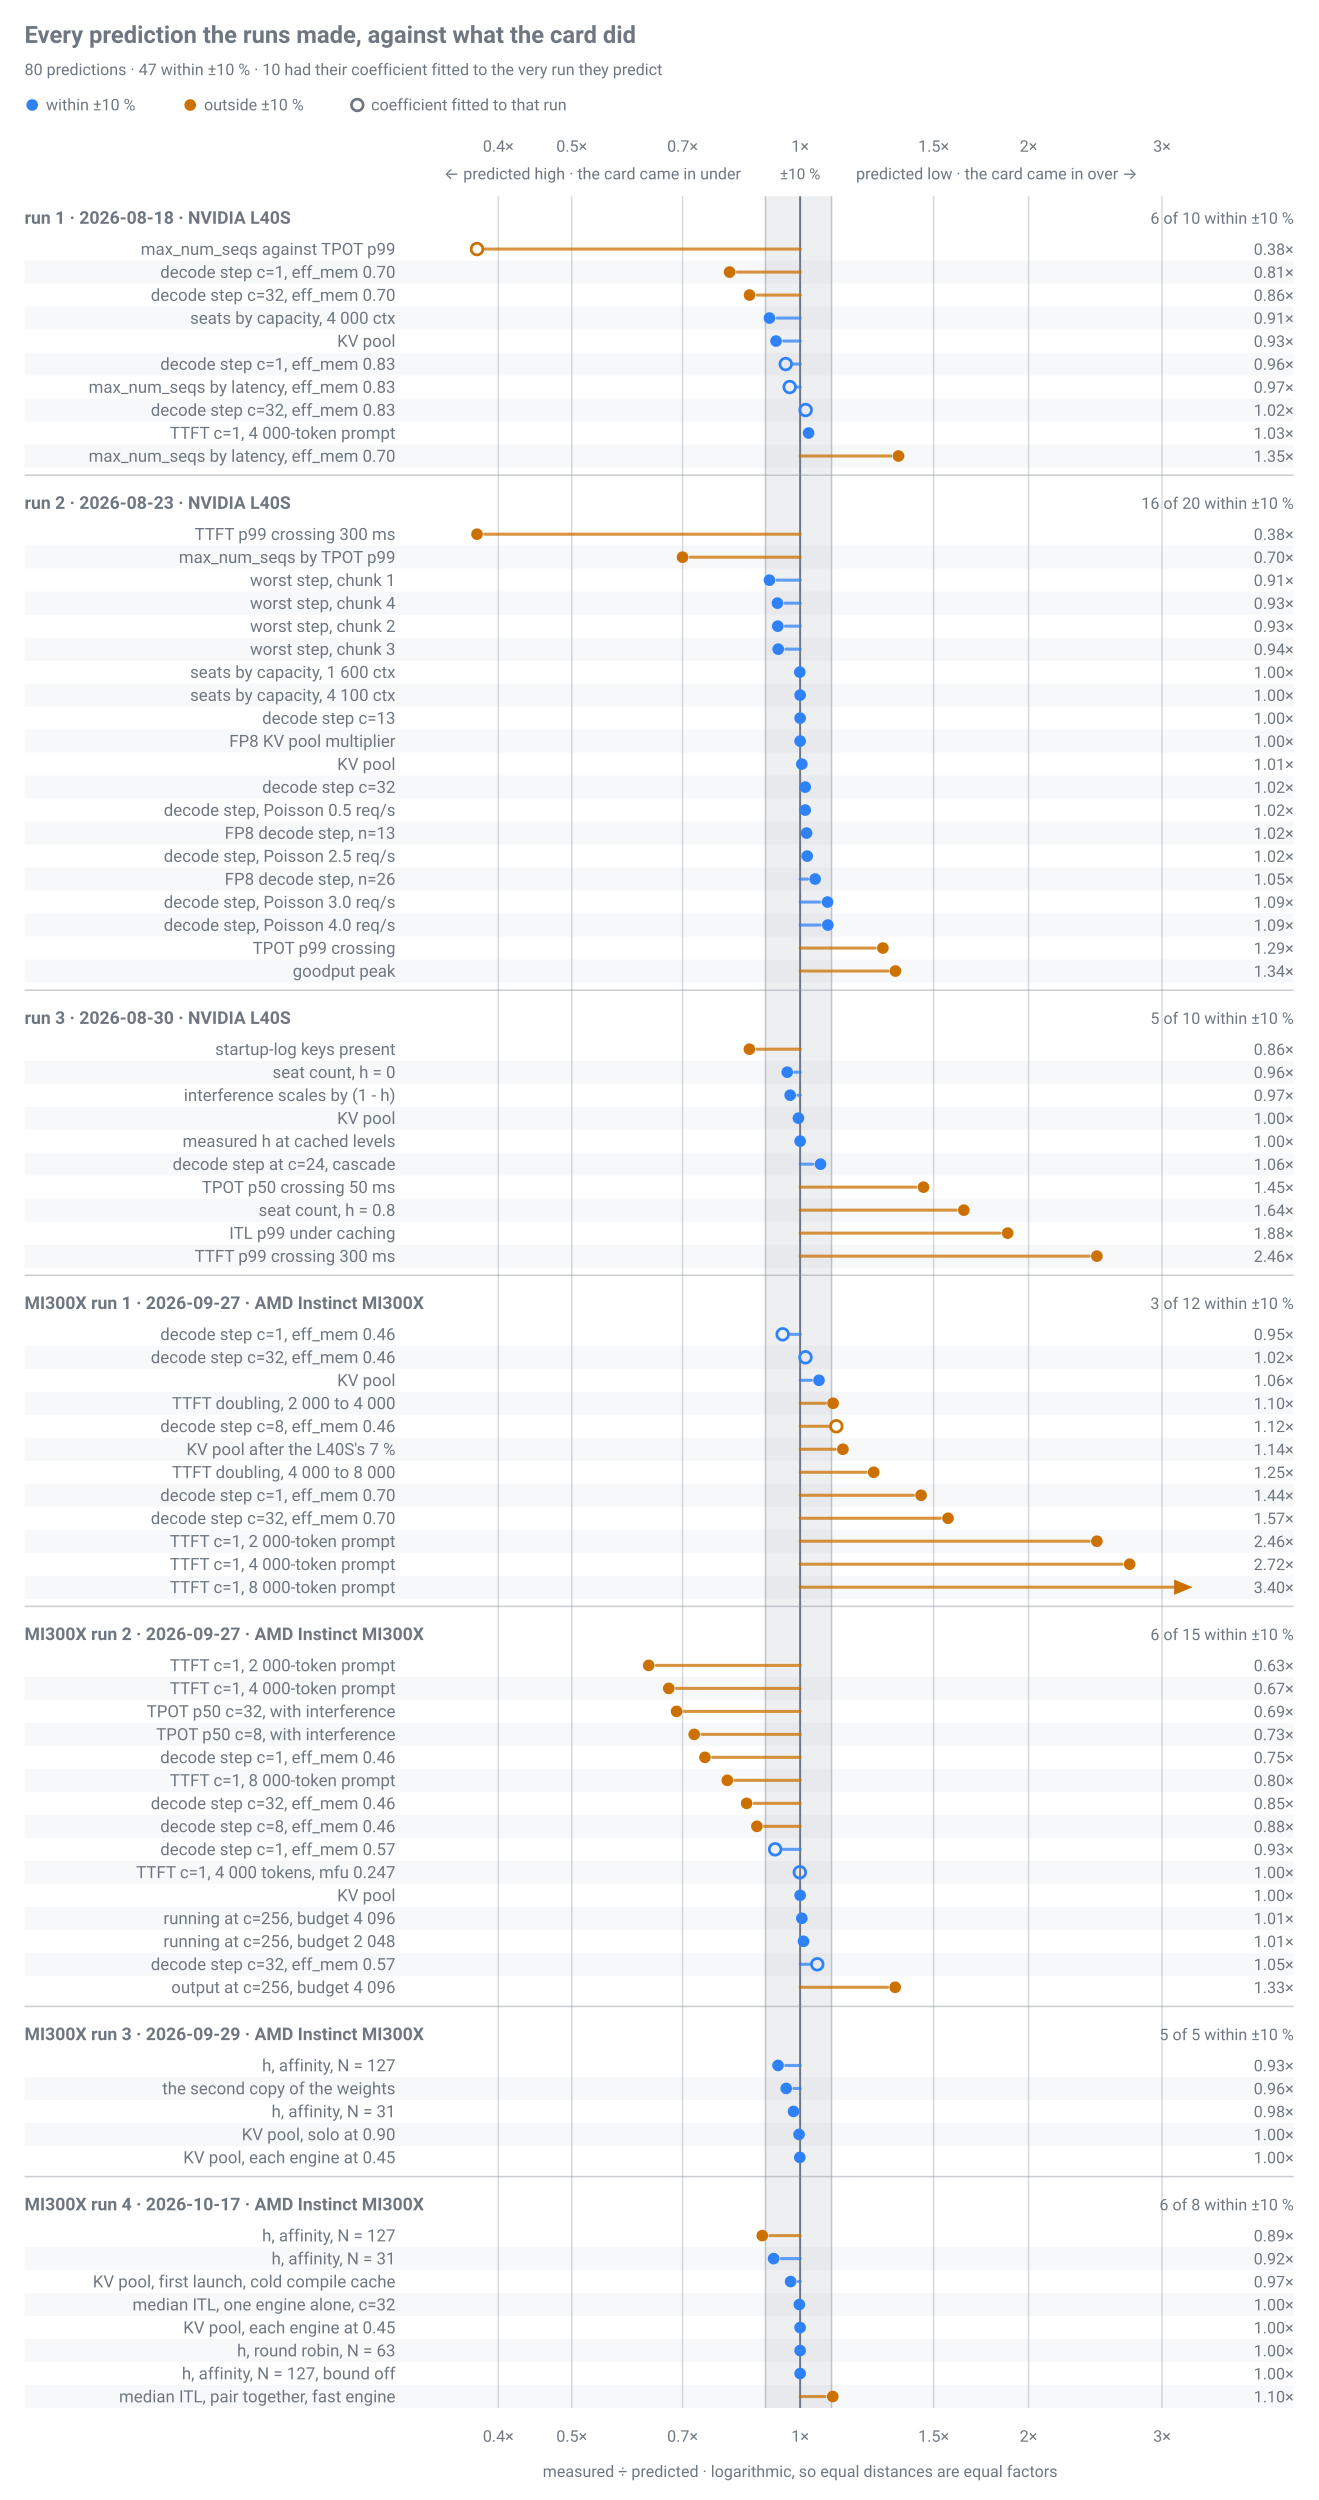
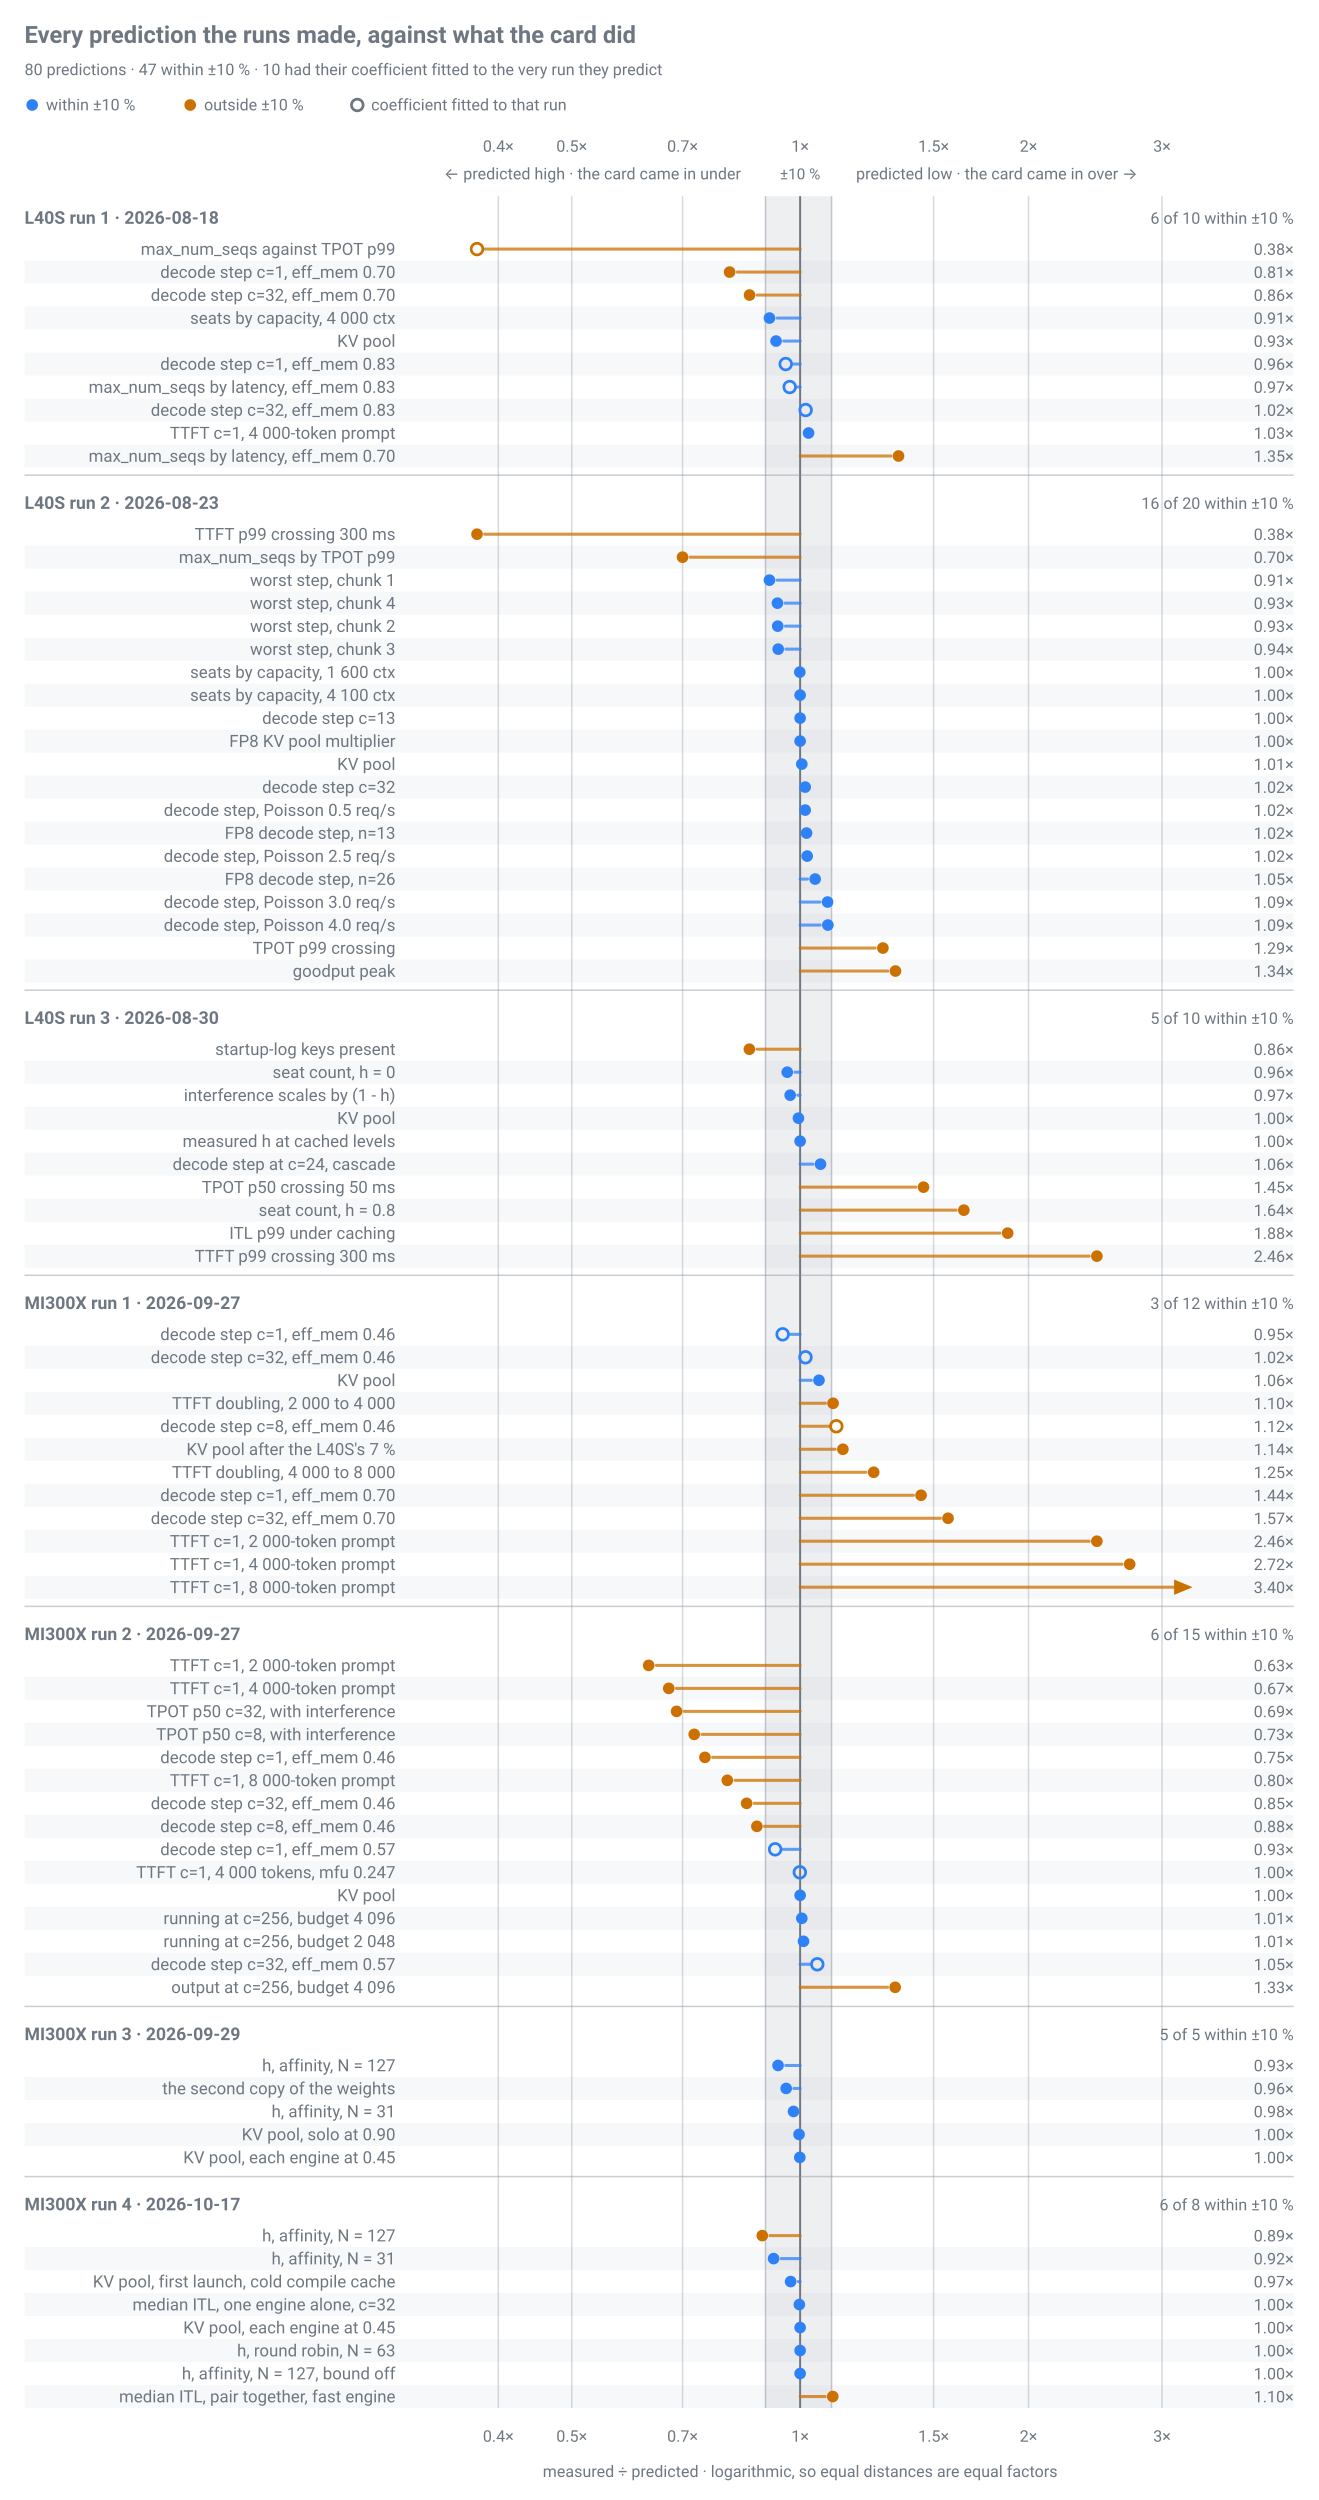
- <svg xmlns="http://www.w3.org/2000/svg" viewBox="0 0 860 1631" width="860" height="1631" font-family="system-ui,-apple-system,Segoe UI,Roboto,sans-serif" role="img" aria-label="One row per prediction of L40S runs 1 to 3 and MI300X runs 1 and 2, each drawn as measured divided by predicted on a logarithmic axis">
+ <svg xmlns="http://www.w3.org/2000/svg" viewBox="0 0 860 1631" width="860" height="1631" font-family="system-ui,-apple-system,Segoe UI,Roboto,sans-serif" role="img" aria-label="One row per prediction of L40S runs 1–3; MI300X runs 1–4, each drawn as measured divided by predicted on a logarithmic axis">
  <text x="16.0" y="28.0" fill="#6e7781" font-size="15.5" font-weight="600">Every prediction the runs made, against what the card did</text>
  <text x="16.0" y="49.0" fill="#6e7781" font-size="10.5">80 predictions · 47 within ±10 % · 10 had their coefficient fitted to the very run they predict</text>
  <circle cx="21.0" cy="68.5" r="3.8" fill="#2f81f7" />
  <text x="30.0" y="72.0" fill="#6e7781" font-size="10.5">within ±10 %</text>
  <circle cx="124.1" cy="68.5" r="3.8" fill="#cc7000" />
  <text x="133.1" y="72.0" fill="#6e7781" font-size="10.5">outside ±10 %</text>
  <circle cx="233.1" cy="68.5" r="3.8" fill="none" stroke="#6e7781" stroke-width="1.8" />
  <text x="242.1" y="72.0" fill="#6e7781" font-size="10.5">coefficient fitted to that run</text>
  <text x="325.1" y="99.0" fill="#6e7781" font-size="10.5" text-anchor="middle">0.4×</text>
  <text x="325.1" y="1593.0" fill="#6e7781" font-size="10.5" text-anchor="middle">0.4×</text>
  <line x1="325.1" y1="128" x2="325.1" y2="1571.0" stroke="#8b949e" stroke-width="1" opacity="0.35" />
  <text x="373.0" y="99.0" fill="#6e7781" font-size="10.5" text-anchor="middle">0.5×</text>
  <text x="373.0" y="1593.0" fill="#6e7781" font-size="10.5" text-anchor="middle">0.5×</text>
  <line x1="373.0" y1="128" x2="373.0" y2="1571.0" stroke="#8b949e" stroke-width="1" opacity="0.35" />
  <text x="445.3" y="99.0" fill="#6e7781" font-size="10.5" text-anchor="middle">0.7×</text>
  <text x="445.3" y="1593.0" fill="#6e7781" font-size="10.5" text-anchor="middle">0.7×</text>
  <line x1="445.3" y1="128" x2="445.3" y2="1571.0" stroke="#8b949e" stroke-width="1" opacity="0.35" />
  <text x="522.0" y="99.0" fill="#6e7781" font-size="10.5" text-anchor="middle">1×</text>
  <text x="522.0" y="1593.0" fill="#6e7781" font-size="10.5" text-anchor="middle">1×</text>
  <text x="609.1" y="99.0" fill="#6e7781" font-size="10.5" text-anchor="middle">1.5×</text>
  <text x="609.1" y="1593.0" fill="#6e7781" font-size="10.5" text-anchor="middle">1.5×</text>
  <line x1="609.1" y1="128" x2="609.1" y2="1571.0" stroke="#8b949e" stroke-width="1" opacity="0.35" />
  <text x="671.0" y="99.0" fill="#6e7781" font-size="10.5" text-anchor="middle">2×</text>
  <text x="671.0" y="1593.0" fill="#6e7781" font-size="10.5" text-anchor="middle">2×</text>
  <line x1="671.0" y1="128" x2="671.0" y2="1571.0" stroke="#8b949e" stroke-width="1" opacity="0.35" />
  <text x="758.1" y="99.0" fill="#6e7781" font-size="10.5" text-anchor="middle">3×</text>
  <text x="758.1" y="1593.0" fill="#6e7781" font-size="10.5" text-anchor="middle">3×</text>
  <line x1="758.1" y1="128" x2="758.1" y2="1571.0" stroke="#8b949e" stroke-width="1" opacity="0.35" />
  <rect x="499.4" y="128" width="43.1" height="1443.0" fill="#8b949e" opacity="0.15" />
  <line x1="499.4" y1="128" x2="499.4" y2="1571.0" stroke="#8b949e" stroke-width="1" opacity="0.5" />
  <line x1="542.5" y1="128" x2="542.5" y2="1571.0" stroke="#8b949e" stroke-width="1" opacity="0.5" />
  <line x1="522.0" y1="128" x2="522.0" y2="1571.0" stroke="#6e7781" stroke-width="1.3" />
  <text x="522.0" y="117.0" fill="#6e7781" font-size="10" text-anchor="middle">±10 %</text>
  <text x="483.4" y="117.0" fill="#6e7781" font-size="10.5" text-anchor="end">← predicted high · the card came in under</text>
  <text x="558.5" y="117.0" fill="#6e7781" font-size="10.5">predicted low · the card came in over →</text>
  <text x="522.0" y="1616.0" fill="#6e7781" font-size="10.5" text-anchor="middle">measured ÷ predicted · logarithmic, so equal distances are equal factors</text>
-   <text x="16.0" y="146.0" fill="#6e7781" font-size="11.5" font-weight="600">run 1 · 2026-08-18 · NVIDIA L40S</text>
+   <text x="16.0" y="146.0" fill="#6e7781" font-size="11.5" font-weight="600">L40S run 1 · 2026-08-18</text>
  <text x="844.0" y="146.0" fill="#6e7781" font-size="10.5" text-anchor="end">6 of 10 within ±10 %</text>
  <line x1="522.0" y1="162.5" x2="316.2" y2="162.5" stroke="#cc7000" stroke-width="2" stroke-linecap="round" opacity="0.75" />
  <circle cx="311.2" cy="162.5" r="3.8" fill="none" stroke="#cc7000" stroke-width="1.8" />
  <text x="258.0" y="166.3" fill="#6e7781" font-size="11" text-anchor="end">max_num_seqs against TPOT p99</text>
  <text x="844.0" y="166.3" fill="#6e7781" font-size="10.5" text-anchor="end">0.38×</text>
  <rect x="16" y="170.0" width="828" height="15" fill="#8b949e" opacity="0.07" />
  <line x1="522.0" y1="177.5" x2="481.0" y2="177.5" stroke="#cc7000" stroke-width="2" stroke-linecap="round" opacity="0.75" />
  <circle cx="476.0" cy="177.5" r="3.8" fill="#cc7000" />
  <text x="258.0" y="181.3" fill="#6e7781" font-size="11" text-anchor="end">decode step c=1, eff_mem 0.70</text>
  <text x="844.0" y="181.3" fill="#6e7781" font-size="10.5" text-anchor="end">0.81×</text>
  <line x1="522.0" y1="192.5" x2="494.0" y2="192.5" stroke="#cc7000" stroke-width="2" stroke-linecap="round" opacity="0.75" />
  <circle cx="489.0" cy="192.5" r="3.8" fill="#cc7000" />
  <text x="258.0" y="196.3" fill="#6e7781" font-size="11" text-anchor="end">decode step c=32, eff_mem 0.70</text>
  <text x="844.0" y="196.3" fill="#6e7781" font-size="10.5" text-anchor="end">0.86×</text>
  <rect x="16" y="200.0" width="828" height="15" fill="#8b949e" opacity="0.07" />
  <line x1="522.0" y1="207.5" x2="507.0" y2="207.5" stroke="#2f81f7" stroke-width="2" stroke-linecap="round" opacity="0.75" />
  <circle cx="502.0" cy="207.5" r="3.8" fill="#2f81f7" />
  <text x="258.0" y="211.3" fill="#6e7781" font-size="11" text-anchor="end">seats by capacity, 4 000 ctx</text>
  <text x="844.0" y="211.3" fill="#6e7781" font-size="10.5" text-anchor="end">0.91×</text>
  <line x1="522.0" y1="222.5" x2="511.3" y2="222.5" stroke="#2f81f7" stroke-width="2" stroke-linecap="round" opacity="0.75" />
  <circle cx="506.3" cy="222.5" r="3.8" fill="#2f81f7" />
  <text x="258.0" y="226.3" fill="#6e7781" font-size="11" text-anchor="end">KV pool</text>
  <text x="844.0" y="226.3" fill="#6e7781" font-size="10.5" text-anchor="end">0.93×</text>
  <rect x="16" y="230.0" width="828" height="15" fill="#8b949e" opacity="0.07" />
  <line x1="522.0" y1="237.5" x2="517.6" y2="237.5" stroke="#2f81f7" stroke-width="2" stroke-linecap="round" opacity="0.75" />
  <circle cx="512.6" cy="237.5" r="3.8" fill="none" stroke="#2f81f7" stroke-width="1.8" />
  <text x="258.0" y="241.3" fill="#6e7781" font-size="11" text-anchor="end">decode step c=1, eff_mem 0.83</text>
  <text x="844.0" y="241.3" fill="#6e7781" font-size="10.5" text-anchor="end">0.96×</text>
  <line x1="522.0" y1="252.5" x2="520.2" y2="252.5" stroke="#2f81f7" stroke-width="2" stroke-linecap="round" opacity="0.75" />
  <circle cx="515.2" cy="252.5" r="3.8" fill="none" stroke="#2f81f7" stroke-width="1.8" />
  <text x="258.0" y="256.3" fill="#6e7781" font-size="11" text-anchor="end">max_num_seqs by latency, eff_mem 0.83</text>
  <text x="844.0" y="256.3" fill="#6e7781" font-size="10.5" text-anchor="end">0.97×</text>
  <rect x="16" y="260.0" width="828" height="15" fill="#8b949e" opacity="0.07" />
  <circle cx="525.6" cy="267.5" r="3.8" fill="none" stroke="#2f81f7" stroke-width="1.8" />
  <text x="258.0" y="271.3" fill="#6e7781" font-size="11" text-anchor="end">decode step c=32, eff_mem 0.83</text>
  <text x="844.0" y="271.3" fill="#6e7781" font-size="10.5" text-anchor="end">1.02×</text>
  <circle cx="527.5" cy="282.5" r="3.8" fill="#2f81f7" />
  <text x="258.0" y="286.3" fill="#6e7781" font-size="11" text-anchor="end">TTFT c=1, 4 000-token prompt</text>
  <text x="844.0" y="286.3" fill="#6e7781" font-size="10.5" text-anchor="end">1.03×</text>
  <rect x="16" y="290.0" width="828" height="15" fill="#8b949e" opacity="0.07" />
  <line x1="522.0" y1="297.5" x2="581.2" y2="297.5" stroke="#cc7000" stroke-width="2" stroke-linecap="round" opacity="0.75" />
  <circle cx="586.2" cy="297.5" r="3.8" fill="#cc7000" />
  <text x="258.0" y="301.3" fill="#6e7781" font-size="11" text-anchor="end">max_num_seqs by latency, eff_mem 0.70</text>
  <text x="844.0" y="301.3" fill="#6e7781" font-size="10.5" text-anchor="end">1.35×</text>
  <line x1="16" y1="310.0" x2="844" y2="310.0" stroke="#8b949e" stroke-width="1" opacity="0.45" />
-   <text x="16.0" y="332.0" fill="#6e7781" font-size="11.5" font-weight="600">run 2 · 2026-08-23 · NVIDIA L40S</text>
+   <text x="16.0" y="332.0" fill="#6e7781" font-size="11.5" font-weight="600">L40S run 2 · 2026-08-23</text>
  <text x="844.0" y="332.0" fill="#6e7781" font-size="10.5" text-anchor="end">16 of 20 within ±10 %</text>
  <line x1="522.0" y1="348.5" x2="316.2" y2="348.5" stroke="#cc7000" stroke-width="2" stroke-linecap="round" opacity="0.75" />
  <circle cx="311.2" cy="348.5" r="3.8" fill="#cc7000" />
  <text x="258.0" y="352.3" fill="#6e7781" font-size="11" text-anchor="end">TTFT p99 crossing 300 ms</text>
  <text x="844.0" y="352.3" fill="#6e7781" font-size="10.5" text-anchor="end">0.38×</text>
  <rect x="16" y="356.0" width="828" height="15" fill="#8b949e" opacity="0.07" />
  <line x1="522.0" y1="363.5" x2="450.3" y2="363.5" stroke="#cc7000" stroke-width="2" stroke-linecap="round" opacity="0.75" />
  <circle cx="445.3" cy="363.5" r="3.8" fill="#cc7000" />
  <text x="258.0" y="367.3" fill="#6e7781" font-size="11" text-anchor="end">max_num_seqs by TPOT p99</text>
  <text x="844.0" y="367.3" fill="#6e7781" font-size="10.5" text-anchor="end">0.70×</text>
  <line x1="522.0" y1="378.5" x2="507.0" y2="378.5" stroke="#2f81f7" stroke-width="2" stroke-linecap="round" opacity="0.75" />
  <circle cx="502.0" cy="378.5" r="3.8" fill="#2f81f7" />
  <text x="258.0" y="382.3" fill="#6e7781" font-size="11" text-anchor="end">worst step, chunk 1</text>
  <text x="844.0" y="382.3" fill="#6e7781" font-size="10.5" text-anchor="end">0.91×</text>
  <rect x="16" y="386.0" width="828" height="15" fill="#8b949e" opacity="0.07" />
  <line x1="522.0" y1="393.5" x2="512.2" y2="393.5" stroke="#2f81f7" stroke-width="2" stroke-linecap="round" opacity="0.75" />
  <circle cx="507.2" cy="393.5" r="3.8" fill="#2f81f7" />
  <text x="258.0" y="397.3" fill="#6e7781" font-size="11" text-anchor="end">worst step, chunk 4</text>
  <text x="844.0" y="397.3" fill="#6e7781" font-size="10.5" text-anchor="end">0.93×</text>
  <line x1="522.0" y1="408.5" x2="512.4" y2="408.5" stroke="#2f81f7" stroke-width="2" stroke-linecap="round" opacity="0.75" />
  <circle cx="507.4" cy="408.5" r="3.8" fill="#2f81f7" />
  <text x="258.0" y="412.3" fill="#6e7781" font-size="11" text-anchor="end">worst step, chunk 2</text>
  <text x="844.0" y="412.3" fill="#6e7781" font-size="10.5" text-anchor="end">0.93×</text>
  <rect x="16" y="416.0" width="828" height="15" fill="#8b949e" opacity="0.07" />
  <line x1="522.0" y1="423.5" x2="512.7" y2="423.5" stroke="#2f81f7" stroke-width="2" stroke-linecap="round" opacity="0.75" />
  <circle cx="507.7" cy="423.5" r="3.8" fill="#2f81f7" />
  <text x="258.0" y="427.3" fill="#6e7781" font-size="11" text-anchor="end">worst step, chunk 3</text>
  <text x="844.0" y="427.3" fill="#6e7781" font-size="10.5" text-anchor="end">0.94×</text>
  <circle cx="521.8" cy="438.5" r="3.8" fill="#2f81f7" />
  <text x="258.0" y="442.3" fill="#6e7781" font-size="11" text-anchor="end">seats by capacity, 1 600 ctx</text>
  <text x="844.0" y="442.3" fill="#6e7781" font-size="10.5" text-anchor="end">1.00×</text>
  <rect x="16" y="446.0" width="828" height="15" fill="#8b949e" opacity="0.07" />
  <circle cx="522.0" cy="453.5" r="3.8" fill="#2f81f7" />
  <text x="258.0" y="457.3" fill="#6e7781" font-size="11" text-anchor="end">seats by capacity, 4 100 ctx</text>
  <text x="844.0" y="457.3" fill="#6e7781" font-size="10.5" text-anchor="end">1.00×</text>
  <circle cx="522.0" cy="468.5" r="3.8" fill="#2f81f7" />
  <text x="258.0" y="472.3" fill="#6e7781" font-size="11" text-anchor="end">decode step c=13</text>
  <text x="844.0" y="472.3" fill="#6e7781" font-size="10.5" text-anchor="end">1.00×</text>
  <rect x="16" y="476.0" width="828" height="15" fill="#8b949e" opacity="0.07" />
  <circle cx="522.0" cy="483.5" r="3.8" fill="#2f81f7" />
  <text x="258.0" y="487.3" fill="#6e7781" font-size="11" text-anchor="end">FP8 KV pool multiplier</text>
  <text x="844.0" y="487.3" fill="#6e7781" font-size="10.5" text-anchor="end">1.00×</text>
  <circle cx="523.1" cy="498.5" r="3.8" fill="#2f81f7" />
  <text x="258.0" y="502.3" fill="#6e7781" font-size="11" text-anchor="end">KV pool</text>
  <text x="844.0" y="502.3" fill="#6e7781" font-size="10.5" text-anchor="end">1.01×</text>
  <rect x="16" y="506.0" width="828" height="15" fill="#8b949e" opacity="0.07" />
  <circle cx="525.3" cy="513.5" r="3.8" fill="#2f81f7" />
  <text x="258.0" y="517.3" fill="#6e7781" font-size="11" text-anchor="end">decode step c=32</text>
  <text x="844.0" y="517.3" fill="#6e7781" font-size="10.5" text-anchor="end">1.02×</text>
  <circle cx="525.3" cy="528.5" r="3.8" fill="#2f81f7" />
  <text x="258.0" y="532.3" fill="#6e7781" font-size="11" text-anchor="end">decode step, Poisson 0.5 req/s</text>
  <text x="844.0" y="532.3" fill="#6e7781" font-size="10.5" text-anchor="end">1.02×</text>
  <rect x="16" y="536.0" width="828" height="15" fill="#8b949e" opacity="0.07" />
  <circle cx="526.2" cy="543.5" r="3.8" fill="#2f81f7" />
  <text x="258.0" y="547.3" fill="#6e7781" font-size="11" text-anchor="end">FP8 decode step, n=13</text>
  <text x="844.0" y="547.3" fill="#6e7781" font-size="10.5" text-anchor="end">1.02×</text>
  <circle cx="526.6" cy="558.5" r="3.8" fill="#2f81f7" />
  <text x="258.0" y="562.3" fill="#6e7781" font-size="11" text-anchor="end">decode step, Poisson 2.5 req/s</text>
  <text x="844.0" y="562.3" fill="#6e7781" font-size="10.5" text-anchor="end">1.02×</text>
  <rect x="16" y="566.0" width="828" height="15" fill="#8b949e" opacity="0.07" />
  <line x1="522.0" y1="573.5" x2="526.8" y2="573.5" stroke="#2f81f7" stroke-width="2" stroke-linecap="round" opacity="0.75" />
  <circle cx="531.8" cy="573.5" r="3.8" fill="#2f81f7" />
  <text x="258.0" y="577.3" fill="#6e7781" font-size="11" text-anchor="end">FP8 decode step, n=26</text>
  <text x="844.0" y="577.3" fill="#6e7781" font-size="10.5" text-anchor="end">1.05×</text>
  <line x1="522.0" y1="588.5" x2="534.9" y2="588.5" stroke="#2f81f7" stroke-width="2" stroke-linecap="round" opacity="0.75" />
  <circle cx="539.9" cy="588.5" r="3.8" fill="#2f81f7" />
  <text x="258.0" y="592.3" fill="#6e7781" font-size="11" text-anchor="end">decode step, Poisson 3.0 req/s</text>
  <text x="844.0" y="592.3" fill="#6e7781" font-size="10.5" text-anchor="end">1.09×</text>
  <rect x="16" y="596.0" width="828" height="15" fill="#8b949e" opacity="0.07" />
  <line x1="522.0" y1="603.5" x2="535.1" y2="603.5" stroke="#2f81f7" stroke-width="2" stroke-linecap="round" opacity="0.75" />
  <circle cx="540.1" cy="603.5" r="3.8" fill="#2f81f7" />
  <text x="258.0" y="607.3" fill="#6e7781" font-size="11" text-anchor="end">decode step, Poisson 4.0 req/s</text>
  <text x="844.0" y="607.3" fill="#6e7781" font-size="10.5" text-anchor="end">1.09×</text>
  <line x1="522.0" y1="618.5" x2="571.0" y2="618.5" stroke="#cc7000" stroke-width="2" stroke-linecap="round" opacity="0.75" />
  <circle cx="576.0" cy="618.5" r="3.8" fill="#cc7000" />
  <text x="258.0" y="622.3" fill="#6e7781" font-size="11" text-anchor="end">TPOT p99 crossing</text>
  <text x="844.0" y="622.3" fill="#6e7781" font-size="10.5" text-anchor="end">1.29×</text>
  <rect x="16" y="626.0" width="828" height="15" fill="#8b949e" opacity="0.07" />
  <line x1="522.0" y1="633.5" x2="579.2" y2="633.5" stroke="#cc7000" stroke-width="2" stroke-linecap="round" opacity="0.75" />
  <circle cx="584.2" cy="633.5" r="3.8" fill="#cc7000" />
  <text x="258.0" y="637.3" fill="#6e7781" font-size="11" text-anchor="end">goodput peak</text>
  <text x="844.0" y="637.3" fill="#6e7781" font-size="10.5" text-anchor="end">1.34×</text>
  <line x1="16" y1="646.0" x2="844" y2="646.0" stroke="#8b949e" stroke-width="1" opacity="0.45" />
-   <text x="16.0" y="668.0" fill="#6e7781" font-size="11.5" font-weight="600">run 3 · 2026-08-30 · NVIDIA L40S</text>
+   <text x="16.0" y="668.0" fill="#6e7781" font-size="11.5" font-weight="600">L40S run 3 · 2026-08-30</text>
  <text x="844.0" y="668.0" fill="#6e7781" font-size="10.5" text-anchor="end">5 of 10 within ±10 %</text>
  <line x1="522.0" y1="684.5" x2="493.9" y2="684.5" stroke="#cc7000" stroke-width="2" stroke-linecap="round" opacity="0.75" />
  <circle cx="488.9" cy="684.5" r="3.8" fill="#cc7000" />
  <text x="258.0" y="688.3" fill="#6e7781" font-size="11" text-anchor="end">startup-log keys present</text>
  <text x="844.0" y="688.3" fill="#6e7781" font-size="10.5" text-anchor="end">0.86×</text>
  <rect x="16" y="692.0" width="828" height="15" fill="#8b949e" opacity="0.07" />
  <line x1="522.0" y1="699.5" x2="518.6" y2="699.5" stroke="#2f81f7" stroke-width="2" stroke-linecap="round" opacity="0.75" />
  <circle cx="513.6" cy="699.5" r="3.8" fill="#2f81f7" />
  <text x="258.0" y="703.3" fill="#6e7781" font-size="11" text-anchor="end">seat count, h = 0</text>
  <text x="844.0" y="703.3" fill="#6e7781" font-size="10.5" text-anchor="end">0.96×</text>
  <line x1="522.0" y1="714.5" x2="520.5" y2="714.5" stroke="#2f81f7" stroke-width="2" stroke-linecap="round" opacity="0.75" />
  <circle cx="515.5" cy="714.5" r="3.8" fill="#2f81f7" />
  <text x="258.0" y="718.3" fill="#6e7781" font-size="11" text-anchor="end">interference scales by (1 - h)</text>
  <text x="844.0" y="718.3" fill="#6e7781" font-size="10.5" text-anchor="end">0.97×</text>
  <rect x="16" y="722.0" width="828" height="15" fill="#8b949e" opacity="0.07" />
  <circle cx="520.9" cy="729.5" r="3.8" fill="#2f81f7" />
  <text x="258.0" y="733.3" fill="#6e7781" font-size="11" text-anchor="end">KV pool</text>
  <text x="844.0" y="733.3" fill="#6e7781" font-size="10.5" text-anchor="end">1.00×</text>
  <circle cx="522.0" cy="744.5" r="3.8" fill="#2f81f7" />
  <text x="258.0" y="748.3" fill="#6e7781" font-size="11" text-anchor="end">measured h at cached levels</text>
  <text x="844.0" y="748.3" fill="#6e7781" font-size="10.5" text-anchor="end">1.00×</text>
  <rect x="16" y="752.0" width="828" height="15" fill="#8b949e" opacity="0.07" />
  <line x1="522.0" y1="759.5" x2="530.3" y2="759.5" stroke="#2f81f7" stroke-width="2" stroke-linecap="round" opacity="0.75" />
  <circle cx="535.3" cy="759.5" r="3.8" fill="#2f81f7" />
  <text x="258.0" y="763.3" fill="#6e7781" font-size="11" text-anchor="end">decode step at c=24, cascade</text>
  <text x="844.0" y="763.3" fill="#6e7781" font-size="10.5" text-anchor="end">1.06×</text>
  <line x1="522.0" y1="774.5" x2="597.5" y2="774.5" stroke="#cc7000" stroke-width="2" stroke-linecap="round" opacity="0.75" />
  <circle cx="602.5" cy="774.5" r="3.8" fill="#cc7000" />
  <text x="258.0" y="778.3" fill="#6e7781" font-size="11" text-anchor="end">TPOT p50 crossing 50 ms</text>
  <text x="844.0" y="778.3" fill="#6e7781" font-size="10.5" text-anchor="end">1.45×</text>
  <rect x="16" y="782.0" width="828" height="15" fill="#8b949e" opacity="0.07" />
  <line x1="522.0" y1="789.5" x2="623.8" y2="789.5" stroke="#cc7000" stroke-width="2" stroke-linecap="round" opacity="0.75" />
  <circle cx="628.8" cy="789.5" r="3.8" fill="#cc7000" />
  <text x="258.0" y="793.3" fill="#6e7781" font-size="11" text-anchor="end">seat count, h = 0.8</text>
  <text x="844.0" y="793.3" fill="#6e7781" font-size="10.5" text-anchor="end">1.64×</text>
  <line x1="522.0" y1="804.5" x2="652.4" y2="804.5" stroke="#cc7000" stroke-width="2" stroke-linecap="round" opacity="0.75" />
  <circle cx="657.4" cy="804.5" r="3.8" fill="#cc7000" />
  <text x="258.0" y="808.3" fill="#6e7781" font-size="11" text-anchor="end">ITL p99 under caching</text>
  <text x="844.0" y="808.3" fill="#6e7781" font-size="10.5" text-anchor="end">1.88×</text>
  <rect x="16" y="812.0" width="828" height="15" fill="#8b949e" opacity="0.07" />
  <line x1="522.0" y1="819.5" x2="710.6" y2="819.5" stroke="#cc7000" stroke-width="2" stroke-linecap="round" opacity="0.75" />
  <circle cx="715.6" cy="819.5" r="3.8" fill="#cc7000" />
  <text x="258.0" y="823.3" fill="#6e7781" font-size="11" text-anchor="end">TTFT p99 crossing 300 ms</text>
  <text x="844.0" y="823.3" fill="#6e7781" font-size="10.5" text-anchor="end">2.46×</text>
  <line x1="16" y1="832.0" x2="844" y2="832.0" stroke="#8b949e" stroke-width="1" opacity="0.45" />
-   <text x="16.0" y="854.0" fill="#6e7781" font-size="11.5" font-weight="600">MI300X run 1 · 2026-09-27 · AMD Instinct MI300X</text>
+   <text x="16.0" y="854.0" fill="#6e7781" font-size="11.5" font-weight="600">MI300X run 1 · 2026-09-27</text>
  <text x="844.0" y="854.0" fill="#6e7781" font-size="10.5" text-anchor="end">3 of 12 within ±10 %</text>
  <line x1="522.0" y1="870.5" x2="515.6" y2="870.5" stroke="#2f81f7" stroke-width="2" stroke-linecap="round" opacity="0.75" />
  <circle cx="510.6" cy="870.5" r="3.8" fill="none" stroke="#2f81f7" stroke-width="1.8" />
  <text x="258.0" y="874.3" fill="#6e7781" font-size="11" text-anchor="end">decode step c=1, eff_mem 0.46</text>
  <text x="844.0" y="874.3" fill="#6e7781" font-size="10.5" text-anchor="end">0.95×</text>
  <rect x="16" y="878.0" width="828" height="15" fill="#8b949e" opacity="0.07" />
  <circle cx="525.5" cy="885.5" r="3.8" fill="none" stroke="#2f81f7" stroke-width="1.8" />
  <text x="258.0" y="889.3" fill="#6e7781" font-size="11" text-anchor="end">decode step c=32, eff_mem 0.46</text>
  <text x="844.0" y="889.3" fill="#6e7781" font-size="10.5" text-anchor="end">1.02×</text>
  <line x1="522.0" y1="900.5" x2="529.3" y2="900.5" stroke="#2f81f7" stroke-width="2" stroke-linecap="round" opacity="0.75" />
  <circle cx="534.3" cy="900.5" r="3.8" fill="#2f81f7" />
  <text x="258.0" y="904.3" fill="#6e7781" font-size="11" text-anchor="end">KV pool</text>
  <text x="844.0" y="904.3" fill="#6e7781" font-size="10.5" text-anchor="end">1.06×</text>
  <rect x="16" y="908.0" width="828" height="15" fill="#8b949e" opacity="0.07" />
  <line x1="522.0" y1="915.5" x2="538.5" y2="915.5" stroke="#cc7000" stroke-width="2" stroke-linecap="round" opacity="0.75" />
  <circle cx="543.5" cy="915.5" r="3.8" fill="#cc7000" />
  <text x="258.0" y="919.3" fill="#6e7781" font-size="11" text-anchor="end">TTFT doubling, 2 000 to 4 000</text>
  <text x="844.0" y="919.3" fill="#6e7781" font-size="10.5" text-anchor="end">1.10×</text>
  <line x1="522.0" y1="930.5" x2="540.6" y2="930.5" stroke="#cc7000" stroke-width="2" stroke-linecap="round" opacity="0.75" />
  <circle cx="545.6" cy="930.5" r="3.8" fill="none" stroke="#cc7000" stroke-width="1.8" />
  <text x="258.0" y="934.3" fill="#6e7781" font-size="11" text-anchor="end">decode step c=8, eff_mem 0.46</text>
  <text x="844.0" y="934.3" fill="#6e7781" font-size="10.5" text-anchor="end">1.12×</text>
  <rect x="16" y="938.0" width="828" height="15" fill="#8b949e" opacity="0.07" />
  <line x1="522.0" y1="945.5" x2="544.9" y2="945.5" stroke="#cc7000" stroke-width="2" stroke-linecap="round" opacity="0.75" />
  <circle cx="549.9" cy="945.5" r="3.8" fill="#cc7000" />
  <text x="258.0" y="949.3" fill="#6e7781" font-size="11" text-anchor="end">KV pool after the L40S's 7 %</text>
  <text x="844.0" y="949.3" fill="#6e7781" font-size="10.5" text-anchor="end">1.14×</text>
  <line x1="522.0" y1="960.5" x2="565.0" y2="960.5" stroke="#cc7000" stroke-width="2" stroke-linecap="round" opacity="0.75" />
  <circle cx="570.0" cy="960.5" r="3.8" fill="#cc7000" />
  <text x="258.0" y="964.3" fill="#6e7781" font-size="11" text-anchor="end">TTFT doubling, 4 000 to 8 000</text>
  <text x="844.0" y="964.3" fill="#6e7781" font-size="10.5" text-anchor="end">1.25×</text>
  <rect x="16" y="968.0" width="828" height="15" fill="#8b949e" opacity="0.07" />
  <line x1="522.0" y1="975.5" x2="595.9" y2="975.5" stroke="#cc7000" stroke-width="2" stroke-linecap="round" opacity="0.75" />
  <circle cx="600.9" cy="975.5" r="3.8" fill="#cc7000" />
  <text x="258.0" y="979.3" fill="#6e7781" font-size="11" text-anchor="end">decode step c=1, eff_mem 0.70</text>
  <text x="844.0" y="979.3" fill="#6e7781" font-size="10.5" text-anchor="end">1.44×</text>
  <line x1="522.0" y1="990.5" x2="613.5" y2="990.5" stroke="#cc7000" stroke-width="2" stroke-linecap="round" opacity="0.75" />
  <circle cx="618.5" cy="990.5" r="3.8" fill="#cc7000" />
  <text x="258.0" y="994.3" fill="#6e7781" font-size="11" text-anchor="end">decode step c=32, eff_mem 0.70</text>
  <text x="844.0" y="994.3" fill="#6e7781" font-size="10.5" text-anchor="end">1.57×</text>
  <rect x="16" y="998.0" width="828" height="15" fill="#8b949e" opacity="0.07" />
  <line x1="522.0" y1="1005.5" x2="710.6" y2="1005.5" stroke="#cc7000" stroke-width="2" stroke-linecap="round" opacity="0.75" />
  <circle cx="715.6" cy="1005.5" r="3.8" fill="#cc7000" />
  <text x="258.0" y="1009.3" fill="#6e7781" font-size="11" text-anchor="end">TTFT c=1, 2 000-token prompt</text>
  <text x="844.0" y="1009.3" fill="#6e7781" font-size="10.5" text-anchor="end">2.46×</text>
  <line x1="522.0" y1="1020.5" x2="732.0" y2="1020.5" stroke="#cc7000" stroke-width="2" stroke-linecap="round" opacity="0.75" />
  <circle cx="737.0" cy="1020.5" r="3.8" fill="#cc7000" />
  <text x="258.0" y="1024.3" fill="#6e7781" font-size="11" text-anchor="end">TTFT c=1, 4 000-token prompt</text>
  <text x="844.0" y="1024.3" fill="#6e7781" font-size="10.5" text-anchor="end">2.72×</text>
  <rect x="16" y="1028.0" width="828" height="15" fill="#8b949e" opacity="0.07" />
  <line x1="522.0" y1="1035.5" x2="767.0" y2="1035.5" stroke="#cc7000" stroke-width="2" stroke-linecap="round" opacity="0.75" />
  <polygon points="778.0,1035.5 766.0,1030.5 766.0,1040.5" fill="#cc7000" />
  <text x="258.0" y="1039.3" fill="#6e7781" font-size="11" text-anchor="end">TTFT c=1, 8 000-token prompt</text>
  <text x="844.0" y="1039.3" fill="#6e7781" font-size="10.5" text-anchor="end">3.40×</text>
  <line x1="16" y1="1048.0" x2="844" y2="1048.0" stroke="#8b949e" stroke-width="1" opacity="0.45" />
-   <text x="16.0" y="1070.0" fill="#6e7781" font-size="11.5" font-weight="600">MI300X run 2 · 2026-09-27 · AMD Instinct MI300X</text>
+   <text x="16.0" y="1070.0" fill="#6e7781" font-size="11.5" font-weight="600">MI300X run 2 · 2026-09-27</text>
  <text x="844.0" y="1070.0" fill="#6e7781" font-size="10.5" text-anchor="end">6 of 15 within ±10 %</text>
  <line x1="522.0" y1="1086.5" x2="428.2" y2="1086.5" stroke="#cc7000" stroke-width="2" stroke-linecap="round" opacity="0.75" />
  <circle cx="423.2" cy="1086.5" r="3.8" fill="#cc7000" />
  <text x="258.0" y="1090.3" fill="#6e7781" font-size="11" text-anchor="end">TTFT c=1, 2 000-token prompt</text>
  <text x="844.0" y="1090.3" fill="#6e7781" font-size="10.5" text-anchor="end">0.63×</text>
  <rect x="16" y="1094.0" width="828" height="15" fill="#8b949e" opacity="0.07" />
  <line x1="522.0" y1="1101.5" x2="441.3" y2="1101.5" stroke="#cc7000" stroke-width="2" stroke-linecap="round" opacity="0.75" />
  <circle cx="436.3" cy="1101.5" r="3.8" fill="#cc7000" />
  <text x="258.0" y="1105.3" fill="#6e7781" font-size="11" text-anchor="end">TTFT c=1, 4 000-token prompt</text>
  <text x="844.0" y="1105.3" fill="#6e7781" font-size="10.5" text-anchor="end">0.67×</text>
  <line x1="522.0" y1="1116.5" x2="446.4" y2="1116.5" stroke="#cc7000" stroke-width="2" stroke-linecap="round" opacity="0.75" />
  <circle cx="441.4" cy="1116.5" r="3.8" fill="#cc7000" />
  <text x="258.0" y="1120.3" fill="#6e7781" font-size="11" text-anchor="end">TPOT p50 c=32, with interference</text>
  <text x="844.0" y="1120.3" fill="#6e7781" font-size="10.5" text-anchor="end">0.69×</text>
  <rect x="16" y="1124.0" width="828" height="15" fill="#8b949e" opacity="0.07" />
  <line x1="522.0" y1="1131.5" x2="457.9" y2="1131.5" stroke="#cc7000" stroke-width="2" stroke-linecap="round" opacity="0.75" />
  <circle cx="452.9" cy="1131.5" r="3.8" fill="#cc7000" />
  <text x="258.0" y="1135.3" fill="#6e7781" font-size="11" text-anchor="end">TPOT p50 c=8, with interference</text>
  <text x="844.0" y="1135.3" fill="#6e7781" font-size="10.5" text-anchor="end">0.73×</text>
  <line x1="522.0" y1="1146.5" x2="464.9" y2="1146.5" stroke="#cc7000" stroke-width="2" stroke-linecap="round" opacity="0.75" />
  <circle cx="459.9" cy="1146.5" r="3.8" fill="#cc7000" />
  <text x="258.0" y="1150.3" fill="#6e7781" font-size="11" text-anchor="end">decode step c=1, eff_mem 0.46</text>
  <text x="844.0" y="1150.3" fill="#6e7781" font-size="10.5" text-anchor="end">0.75×</text>
  <rect x="16" y="1154.0" width="828" height="15" fill="#8b949e" opacity="0.07" />
  <line x1="522.0" y1="1161.5" x2="479.5" y2="1161.5" stroke="#cc7000" stroke-width="2" stroke-linecap="round" opacity="0.75" />
  <circle cx="474.5" cy="1161.5" r="3.8" fill="#cc7000" />
  <text x="258.0" y="1165.3" fill="#6e7781" font-size="11" text-anchor="end">TTFT c=1, 8 000-token prompt</text>
  <text x="844.0" y="1165.3" fill="#6e7781" font-size="10.5" text-anchor="end">0.80×</text>
  <line x1="522.0" y1="1176.5" x2="492.1" y2="1176.5" stroke="#cc7000" stroke-width="2" stroke-linecap="round" opacity="0.75" />
  <circle cx="487.1" cy="1176.5" r="3.8" fill="#cc7000" />
  <text x="258.0" y="1180.3" fill="#6e7781" font-size="11" text-anchor="end">decode step c=32, eff_mem 0.46</text>
  <text x="844.0" y="1180.3" fill="#6e7781" font-size="10.5" text-anchor="end">0.85×</text>
  <rect x="16" y="1184.0" width="828" height="15" fill="#8b949e" opacity="0.07" />
  <line x1="522.0" y1="1191.5" x2="498.8" y2="1191.5" stroke="#cc7000" stroke-width="2" stroke-linecap="round" opacity="0.75" />
  <circle cx="493.8" cy="1191.5" r="3.8" fill="#cc7000" />
  <text x="258.0" y="1195.3" fill="#6e7781" font-size="11" text-anchor="end">decode step c=8, eff_mem 0.46</text>
  <text x="844.0" y="1195.3" fill="#6e7781" font-size="10.5" text-anchor="end">0.88×</text>
  <line x1="522.0" y1="1206.5" x2="510.7" y2="1206.5" stroke="#2f81f7" stroke-width="2" stroke-linecap="round" opacity="0.75" />
  <circle cx="505.7" cy="1206.5" r="3.8" fill="none" stroke="#2f81f7" stroke-width="1.8" />
  <text x="258.0" y="1210.3" fill="#6e7781" font-size="11" text-anchor="end">decode step c=1, eff_mem 0.57</text>
  <text x="844.0" y="1210.3" fill="#6e7781" font-size="10.5" text-anchor="end">0.93×</text>
  <rect x="16" y="1214.0" width="828" height="15" fill="#8b949e" opacity="0.07" />
  <circle cx="521.8" cy="1221.5" r="3.8" fill="none" stroke="#2f81f7" stroke-width="1.8" />
  <text x="258.0" y="1225.3" fill="#6e7781" font-size="11" text-anchor="end">TTFT c=1, 4 000 tokens, mfu 0.247</text>
  <text x="844.0" y="1225.3" fill="#6e7781" font-size="10.5" text-anchor="end">1.00×</text>
  <circle cx="522.0" cy="1236.5" r="3.8" fill="#2f81f7" />
  <text x="258.0" y="1240.3" fill="#6e7781" font-size="11" text-anchor="end">KV pool</text>
  <text x="844.0" y="1240.3" fill="#6e7781" font-size="10.5" text-anchor="end">1.00×</text>
  <rect x="16" y="1244.0" width="828" height="15" fill="#8b949e" opacity="0.07" />
  <circle cx="523.1" cy="1251.5" r="3.8" fill="#2f81f7" />
  <text x="258.0" y="1255.3" fill="#6e7781" font-size="11" text-anchor="end">running at c=256, budget 4 096</text>
  <text x="844.0" y="1255.3" fill="#6e7781" font-size="10.5" text-anchor="end">1.01×</text>
  <circle cx="524.2" cy="1266.5" r="3.8" fill="#2f81f7" />
  <text x="258.0" y="1270.3" fill="#6e7781" font-size="11" text-anchor="end">running at c=256, budget 2 048</text>
  <text x="844.0" y="1270.3" fill="#6e7781" font-size="10.5" text-anchor="end">1.01×</text>
  <rect x="16" y="1274.0" width="828" height="15" fill="#8b949e" opacity="0.07" />
  <line x1="522.0" y1="1281.5" x2="528.2" y2="1281.5" stroke="#2f81f7" stroke-width="2" stroke-linecap="round" opacity="0.75" />
  <circle cx="533.2" cy="1281.5" r="3.8" fill="none" stroke="#2f81f7" stroke-width="1.8" />
  <text x="258.0" y="1285.3" fill="#6e7781" font-size="11" text-anchor="end">decode step c=32, eff_mem 0.57</text>
  <text x="844.0" y="1285.3" fill="#6e7781" font-size="10.5" text-anchor="end">1.05×</text>
  <line x1="522.0" y1="1296.5" x2="579.0" y2="1296.5" stroke="#cc7000" stroke-width="2" stroke-linecap="round" opacity="0.75" />
  <circle cx="584.0" cy="1296.5" r="3.8" fill="#cc7000" />
  <text x="258.0" y="1300.3" fill="#6e7781" font-size="11" text-anchor="end">output at c=256, budget 4 096</text>
  <text x="844.0" y="1300.3" fill="#6e7781" font-size="10.5" text-anchor="end">1.33×</text>
  <line x1="16" y1="1309.0" x2="844" y2="1309.0" stroke="#8b949e" stroke-width="1" opacity="0.45" />
-   <text x="16.0" y="1331.0" fill="#6e7781" font-size="11.5" font-weight="600">MI300X run 3 · 2026-09-29 · AMD Instinct MI300X</text>
+   <text x="16.0" y="1331.0" fill="#6e7781" font-size="11.5" font-weight="600">MI300X run 3 · 2026-09-29</text>
  <text x="844.0" y="1331.0" fill="#6e7781" font-size="10.5" text-anchor="end">5 of 5 within ±10 %</text>
  <line x1="522.0" y1="1347.5" x2="512.6" y2="1347.5" stroke="#2f81f7" stroke-width="2" stroke-linecap="round" opacity="0.75" />
  <circle cx="507.6" cy="1347.5" r="3.8" fill="#2f81f7" />
  <text x="258.0" y="1351.3" fill="#6e7781" font-size="11" text-anchor="end">h, affinity, N = 127</text>
  <text x="844.0" y="1351.3" fill="#6e7781" font-size="10.5" text-anchor="end">0.93×</text>
  <rect x="16" y="1355.0" width="828" height="15" fill="#8b949e" opacity="0.07" />
  <line x1="522.0" y1="1362.5" x2="517.9" y2="1362.5" stroke="#2f81f7" stroke-width="2" stroke-linecap="round" opacity="0.75" />
  <circle cx="512.9" cy="1362.5" r="3.8" fill="#2f81f7" />
  <text x="258.0" y="1366.3" fill="#6e7781" font-size="11" text-anchor="end">the second copy of the weights</text>
  <text x="844.0" y="1366.3" fill="#6e7781" font-size="10.5" text-anchor="end">0.96×</text>
  <circle cx="517.7" cy="1377.5" r="3.8" fill="#2f81f7" />
  <text x="258.0" y="1381.3" fill="#6e7781" font-size="11" text-anchor="end">h, affinity, N = 31</text>
  <text x="844.0" y="1381.3" fill="#6e7781" font-size="10.5" text-anchor="end">0.98×</text>
  <rect x="16" y="1385.0" width="828" height="15" fill="#8b949e" opacity="0.07" />
  <circle cx="521.3" cy="1392.5" r="3.8" fill="#2f81f7" />
  <text x="258.0" y="1396.3" fill="#6e7781" font-size="11" text-anchor="end">KV pool, solo at 0.90</text>
  <text x="844.0" y="1396.3" fill="#6e7781" font-size="10.5" text-anchor="end">1.00×</text>
  <circle cx="521.8" cy="1407.5" r="3.8" fill="#2f81f7" />
  <text x="258.0" y="1411.3" fill="#6e7781" font-size="11" text-anchor="end">KV pool, each engine at 0.45</text>
  <text x="844.0" y="1411.3" fill="#6e7781" font-size="10.5" text-anchor="end">1.00×</text>
  <line x1="16" y1="1420.0" x2="844" y2="1420.0" stroke="#8b949e" stroke-width="1" opacity="0.45" />
-   <text x="16.0" y="1442.0" fill="#6e7781" font-size="11.5" font-weight="600">MI300X run 4 · 2026-10-17 · AMD Instinct MI300X</text>
+   <text x="16.0" y="1442.0" fill="#6e7781" font-size="11.5" font-weight="600">MI300X run 4 · 2026-10-17</text>
  <text x="844.0" y="1442.0" fill="#6e7781" font-size="10.5" text-anchor="end">6 of 8 within ±10 %</text>
  <line x1="522.0" y1="1458.5" x2="502.3" y2="1458.5" stroke="#cc7000" stroke-width="2" stroke-linecap="round" opacity="0.75" />
  <circle cx="497.3" cy="1458.5" r="3.8" fill="#cc7000" />
  <text x="258.0" y="1462.3" fill="#6e7781" font-size="11" text-anchor="end">h, affinity, N = 127</text>
  <text x="844.0" y="1462.3" fill="#6e7781" font-size="10.5" text-anchor="end">0.89×</text>
  <rect x="16" y="1466.0" width="828" height="15" fill="#8b949e" opacity="0.07" />
  <line x1="522.0" y1="1473.5" x2="509.7" y2="1473.5" stroke="#2f81f7" stroke-width="2" stroke-linecap="round" opacity="0.75" />
  <circle cx="504.7" cy="1473.5" r="3.8" fill="#2f81f7" />
  <text x="258.0" y="1477.3" fill="#6e7781" font-size="11" text-anchor="end">h, affinity, N = 31</text>
  <text x="844.0" y="1477.3" fill="#6e7781" font-size="10.5" text-anchor="end">0.92×</text>
  <line x1="522.0" y1="1488.5" x2="520.8" y2="1488.5" stroke="#2f81f7" stroke-width="2" stroke-linecap="round" opacity="0.75" />
  <circle cx="515.8" cy="1488.5" r="3.8" fill="#2f81f7" />
  <text x="258.0" y="1492.3" fill="#6e7781" font-size="11" text-anchor="end">KV pool, first launch, cold compile cache</text>
  <text x="844.0" y="1492.3" fill="#6e7781" font-size="10.5" text-anchor="end">0.97×</text>
  <rect x="16" y="1496.0" width="828" height="15" fill="#8b949e" opacity="0.07" />
  <circle cx="521.5" cy="1503.5" r="3.8" fill="#2f81f7" />
  <text x="258.0" y="1507.3" fill="#6e7781" font-size="11" text-anchor="end">median ITL, one engine alone, c=32</text>
  <text x="844.0" y="1507.3" fill="#6e7781" font-size="10.5" text-anchor="end">1.00×</text>
  <circle cx="522.0" cy="1518.5" r="3.8" fill="#2f81f7" />
  <text x="258.0" y="1522.3" fill="#6e7781" font-size="11" text-anchor="end">KV pool, each engine at 0.45</text>
  <text x="844.0" y="1522.3" fill="#6e7781" font-size="10.5" text-anchor="end">1.00×</text>
  <rect x="16" y="1526.0" width="828" height="15" fill="#8b949e" opacity="0.07" />
  <circle cx="522.0" cy="1533.5" r="3.8" fill="#2f81f7" />
  <text x="258.0" y="1537.3" fill="#6e7781" font-size="11" text-anchor="end">h, round robin, N = 63</text>
  <text x="844.0" y="1537.3" fill="#6e7781" font-size="10.5" text-anchor="end">1.00×</text>
  <circle cx="522.0" cy="1548.5" r="3.8" fill="#2f81f7" />
  <text x="258.0" y="1552.3" fill="#6e7781" font-size="11" text-anchor="end">h, affinity, N = 127, bound off</text>
  <text x="844.0" y="1552.3" fill="#6e7781" font-size="10.5" text-anchor="end">1.00×</text>
  <rect x="16" y="1556.0" width="828" height="15" fill="#8b949e" opacity="0.07" />
  <line x1="522.0" y1="1563.5" x2="538.3" y2="1563.5" stroke="#cc7000" stroke-width="2" stroke-linecap="round" opacity="0.75" />
  <circle cx="543.3" cy="1563.5" r="3.8" fill="#cc7000" />
  <text x="258.0" y="1567.3" fill="#6e7781" font-size="11" text-anchor="end">median ITL, pair together, fast engine</text>
  <text x="844.0" y="1567.3" fill="#6e7781" font-size="10.5" text-anchor="end">1.10×</text>
</svg>
